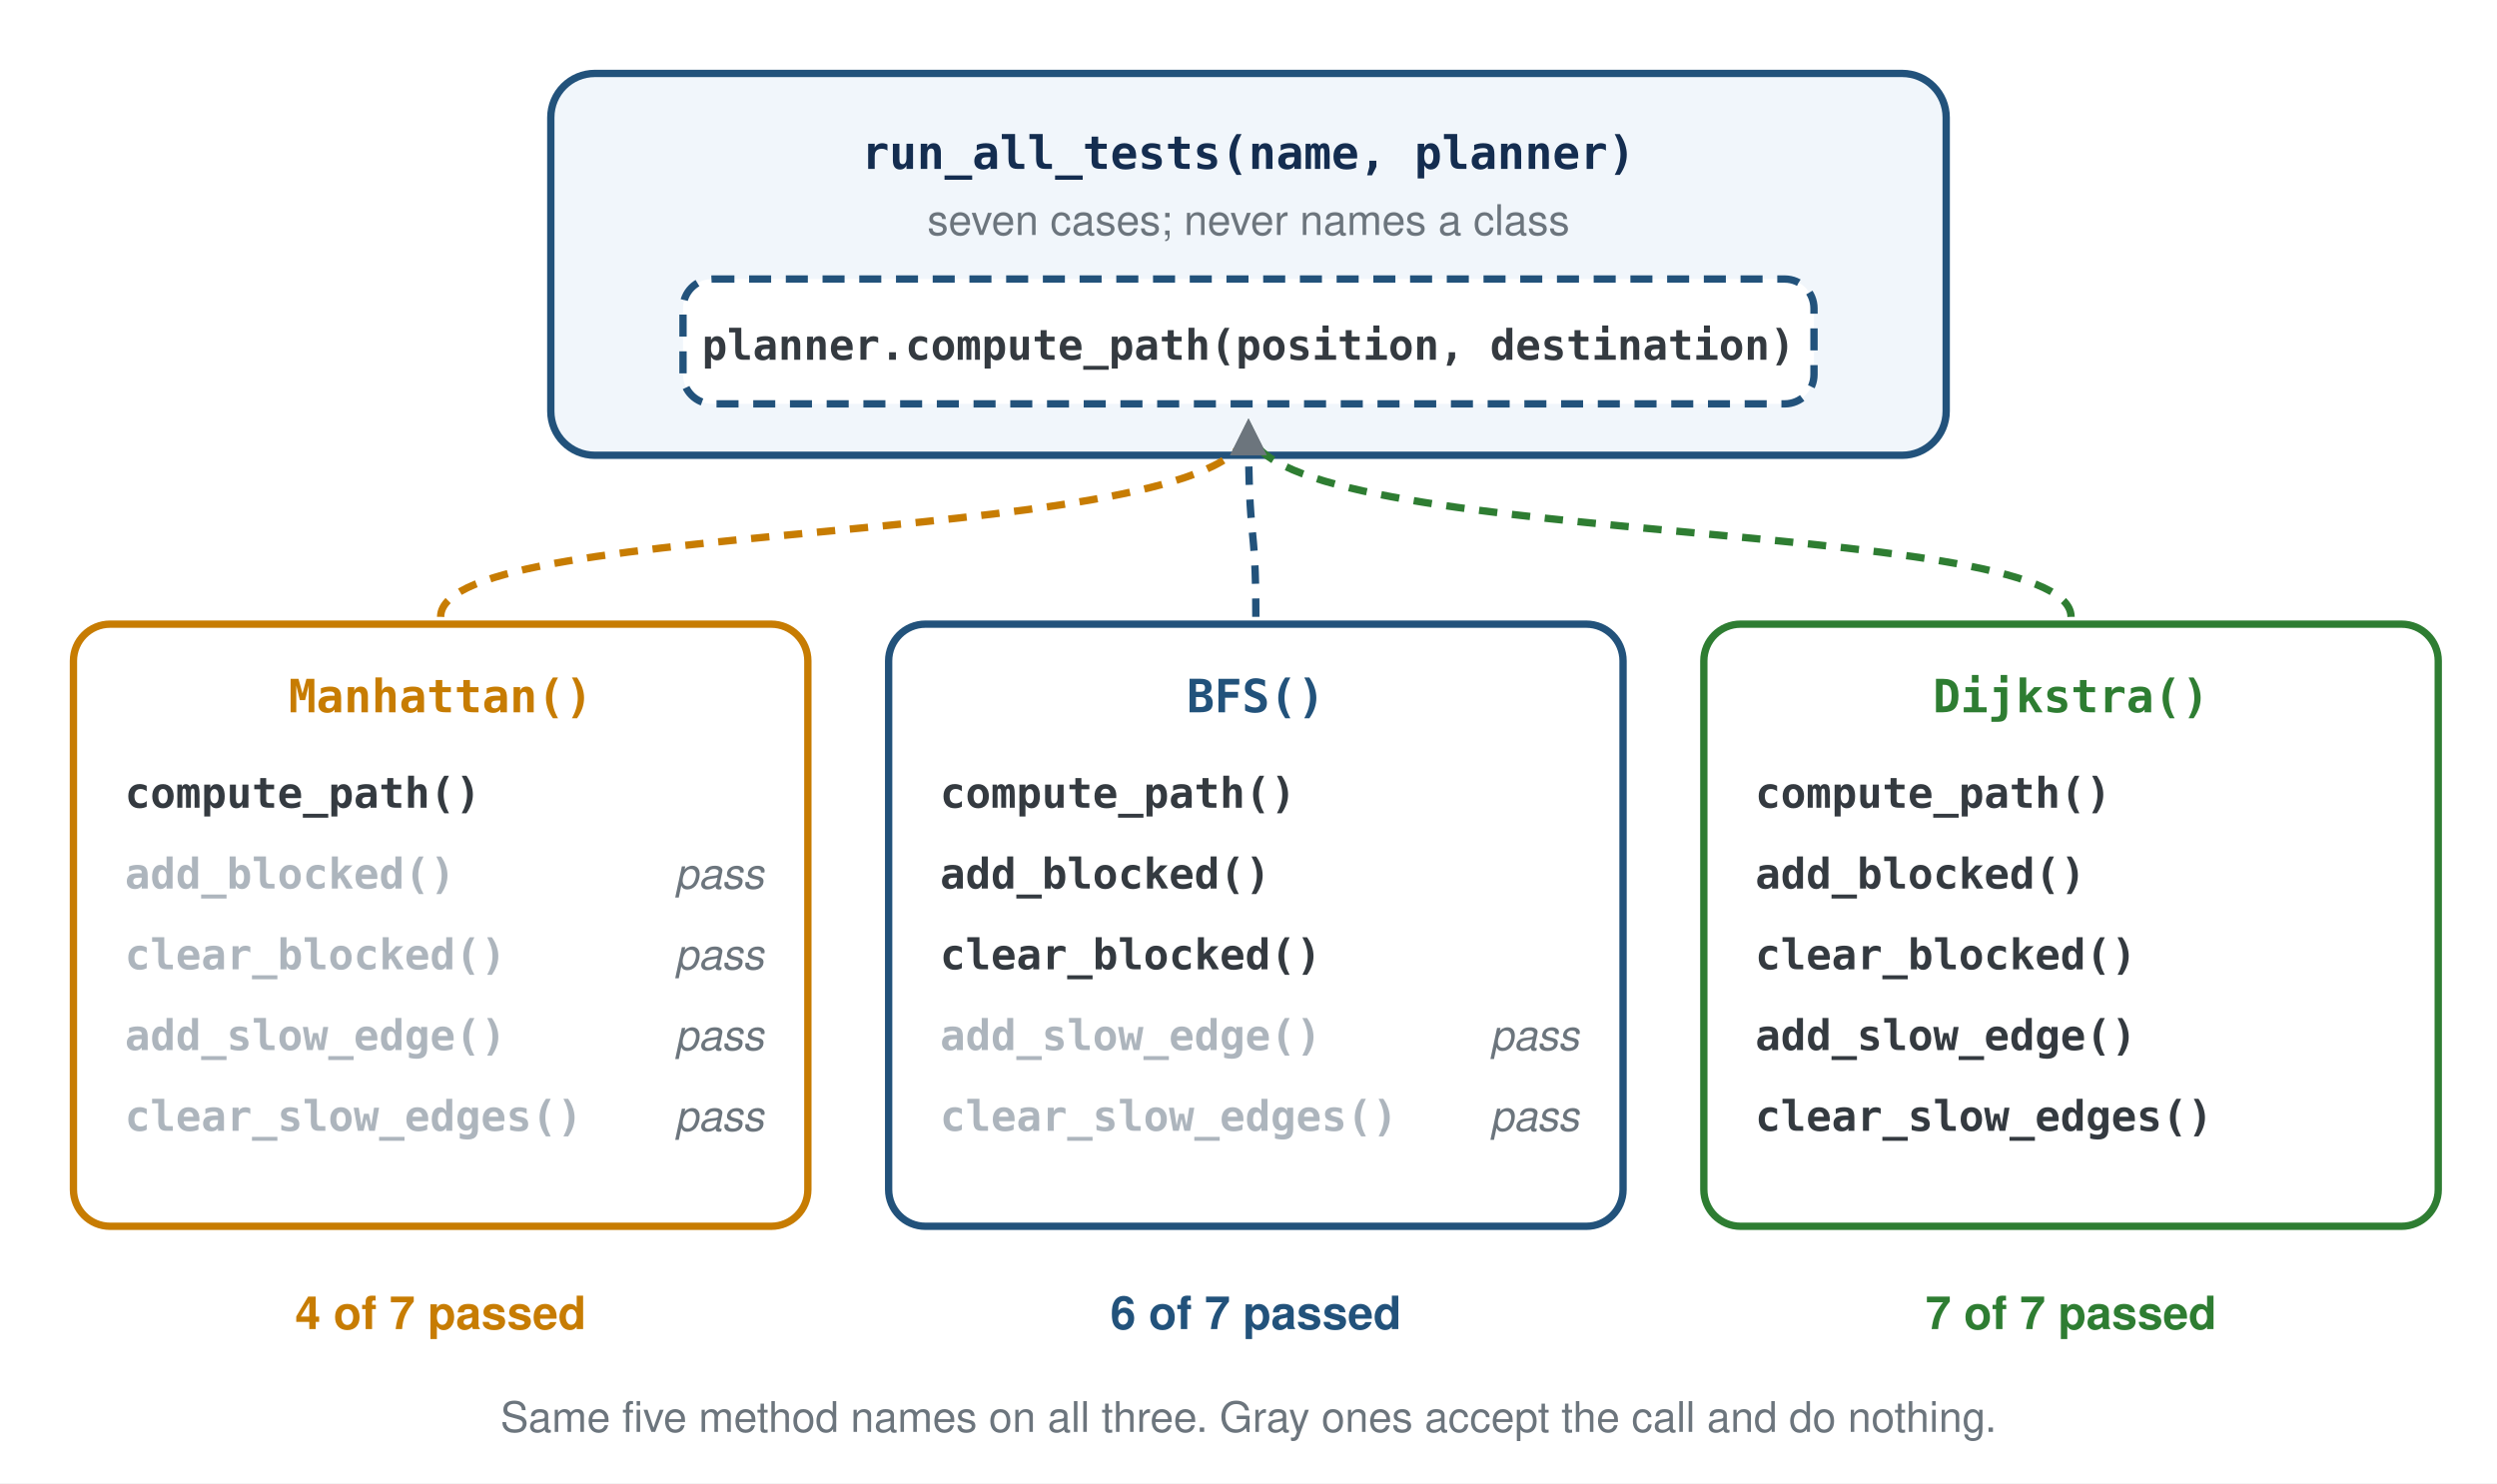
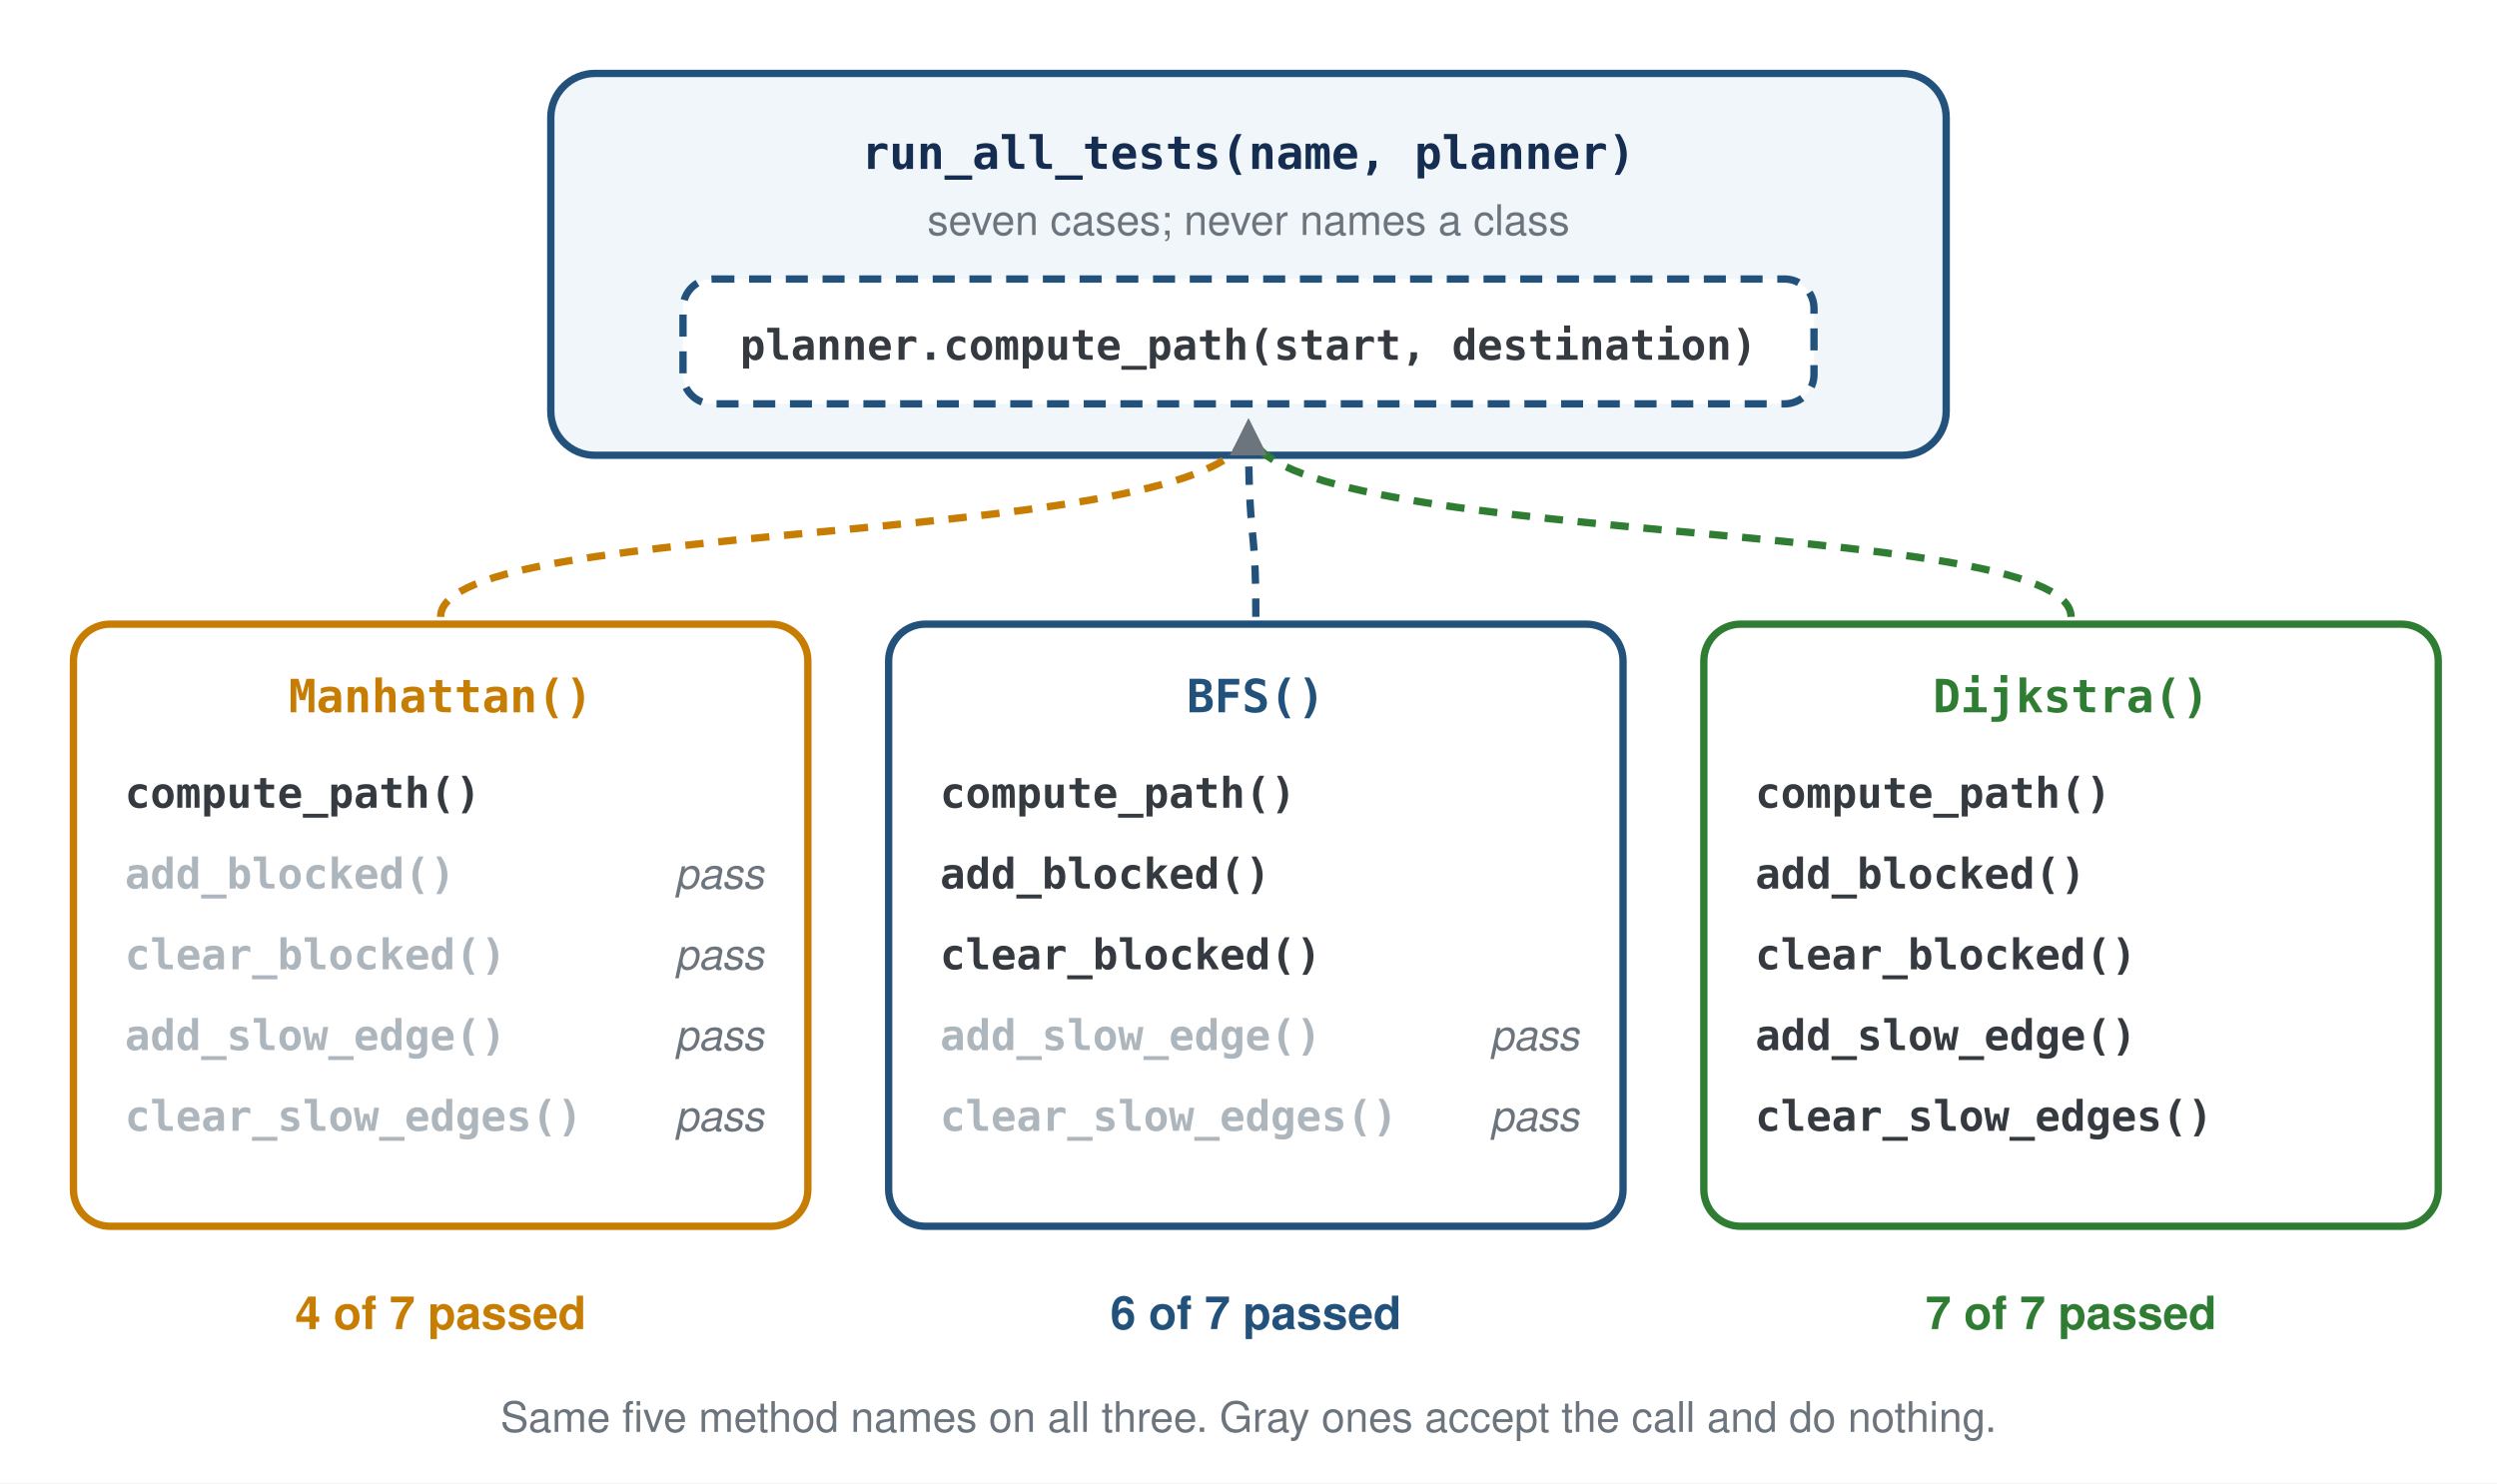
<svg xmlns="http://www.w3.org/2000/svg" viewBox="0 0 680 404" width="680" height="404" role="img" aria-labelledby="fT fD">
  <style>
    .h   { font-family: Montserrat, Helvetica, Arial, sans-serif; font-size: 14px; font-weight: 700; fill: #22527B; }
    .n   { font-family: Montserrat, Helvetica, Arial, sans-serif; font-size: 12.5px; fill: #343A40; }
    .nb  { font-family: Montserrat, Helvetica, Arial, sans-serif; font-size: 12.5px; font-weight: 700; fill: #142D50; }
    .sm  { font-family: Montserrat, Helvetica, Arial, sans-serif; font-size: 11.5px; fill: #6C757D; }
    .ax  { font-family: Montserrat, Helvetica, Arial, sans-serif; font-size: 12px; font-weight: 700; fill: #6C757D; }
    .m   { font-family: ui-monospace, SFMono-Regular, Menlo, Consolas, monospace; font-size: 12.5px; font-weight: 700; fill: #142D50; }
    .ms  { font-family: ui-monospace, SFMono-Regular, Menlo, Consolas, monospace; font-size: 11.5px; font-weight: 600; fill: #343A40; }
  </style>
  <defs>
    <marker id="aB" viewBox="0 0 10 10" refX="8" refY="5" markerWidth="5" markerHeight="5" orient="auto-start-reverse">
      <path d="M0,0 L10,5 L0,10 z" fill="#22527B" />
    </marker>
    <marker id="aW" viewBox="0 0 10 10" refX="7" refY="5" markerWidth="4" markerHeight="4" orient="auto">
      <path d="M0,0 L10,5 L0,10 z" fill="#FFFFFF" />
    </marker>
    <marker id="aG" viewBox="0 0 10 10" refX="8" refY="5" markerWidth="5" markerHeight="5" orient="auto-start-reverse">
      <path d="M0,0 L10,5 L0,10 z" fill="#6C757D" />
    </marker>
    <marker id="aR" viewBox="0 0 10 10" refX="8" refY="5" markerWidth="5" markerHeight="5" orient="auto-start-reverse">
      <path d="M0,0 L10,5 L0,10 z" fill="#D1182C" />
    </marker>
    <marker id="aGr" viewBox="0 0 10 10" refX="8" refY="5" markerWidth="5" markerHeight="5" orient="auto-start-reverse">
      <path d="M0,0 L10,5 L0,10 z" fill="#2E7D32" />
    </marker>
    <marker id="pcArr" viewBox="0 0 10 10" refX="8" refY="5" markerWidth="7" markerHeight="7" orient="auto-start-reverse">
      <path d="M0,0 L10,5 L0,10 z" fill="#6C757D" />
    </marker>
    <marker id="pcDim" viewBox="0 0 10 10" refX="5" refY="5" markerWidth="8" markerHeight="8" orient="auto-start-reverse">
      <path d="M0,1 L5,5 L0,9" fill="none" stroke="#142D50" stroke-width="1.6" />
    </marker>
    <g id="pcXRP" stroke-linejoin="round">
      <rect x="-59" y="-80" width="8" height="40" fill="#C3C8CD" stroke="#5F666D" stroke-width="1.3" />
      <rect x="51" y="-80" width="8" height="40" fill="#C3C8CD" stroke="#5F666D" stroke-width="1.3" />
      <rect x="-59" y="-46" width="118" height="75" rx="8" fill="#D3D7DB" fill-opacity="0.92" stroke="#5F666D" stroke-width="1.5" />
      <rect x="-50" y="-38" width="100" height="58" rx="4" fill="#E9ECEF" fill-opacity="0.85" stroke="#9AA1A8" stroke-width="0.8" />
      <circle cx="-49" cy="-79" r="10" fill="#C3C8CD" stroke="#5F666D" stroke-width="1.3" />
      <circle cx="49" cy="-79" r="10" fill="#C3C8CD" stroke="#5F666D" stroke-width="1.3" />
      <circle cx="-49" cy="-79" r="4.5" fill="#F1EBDD" stroke="#8A7E62" stroke-width="0.8" />
      <circle cx="49" cy="-79" r="4.5" fill="#F1EBDD" stroke="#8A7E62" stroke-width="0.8" />
      <rect x="-56" y="-21" width="11" height="42" rx="3.5" fill="#2B2B2B" />
      <rect x="45" y="-21" width="11" height="42" rx="3.5" fill="#2B2B2B" />
      <line x1="-50.5" y1="-17" x2="-50.5" y2="17" stroke="#6C757D" stroke-width="1" />
      <line x1="50.5" y1="-17" x2="50.5" y2="17" stroke="#6C757D" stroke-width="1" />
      <rect x="-40" y="-30" width="6" height="12" rx="2" fill="#F05A28" />
      <rect x="34" y="-30" width="6" height="12" rx="2" fill="#F05A28" />
      <rect x="-24" y="-42" width="48" height="37" rx="2" fill="#D1182C" />
      <rect x="-6" y="-41" width="12" height="35" rx="1" fill="#2B2B2B" />
      <rect x="-26" y="22" width="15" height="13" rx="1.5" fill="#2B2B2B" />
      <rect x="-34" y="24" width="8" height="26" rx="2" fill="#AEB4BA" stroke="#5F666D" stroke-width="1" />
      <rect x="-16" y="-58" width="32" height="13" rx="2" fill="#AEB4BA" stroke="#5F666D" stroke-width="1" />
      <rect x="-18" y="-65" width="36" height="8" rx="1.5" fill="#B5172A" />
      <circle cx="-8" cy="-68" r="5.5" fill="#E4E7EA" stroke="#868E96" stroke-width="1" />
      <circle cx="8" cy="-68" r="5.5" fill="#E4E7EA" stroke="#868E96" stroke-width="1" />
      <circle cx="-6.5" cy="-60" r="4" fill="#FFD43B" stroke="#142D50" stroke-width="1.4" />
      <circle cx="6.5" cy="-60" r="4" fill="#FFD43B" stroke="#142D50" stroke-width="1.4" />
      <circle cx="0" cy="0" r="5" fill="#FFFFFF" stroke="#142D50" stroke-width="1.8" />
      <circle cx="0" cy="0" r="1.8" fill="#142D50" />
    </g>
    <g id="pcGhost" fill="none" stroke="#343A40" stroke-width="1.4" stroke-dasharray="4 3">
      <path d="M -51 -46 V -72 M 51 -46 V -72 M -59 -36 V -79 M 59 -36 V -79 M -59 -46 H 59" />
      <circle cx="-49" cy="-79" r="10" />
      <circle cx="49" cy="-79" r="10" />
      <rect x="-18" y="-65" width="36" height="8" rx="1.5" />
      <circle cx="-6.5" cy="-60" r="4.5" fill="#FFFFFF" stroke="#D1182C" stroke-width="2.4" stroke-dasharray="none" />
      <circle cx="6.5" cy="-60" r="4.5" fill="#FFFFFF" stroke="#D1182C" stroke-width="2.4" stroke-dasharray="none" />
    </g>
  </defs>
  <rect width="680" height="404" fill="#FFFFFF" />
  <rect x="150" y="20" width="380" height="104" rx="12" fill="#F1F6FB" stroke="#22527B" stroke-width="2" />
  <text class="m" x="340" y="46" text-anchor="middle">run_all_tests(name, planner)</text>
  <text class="sm" x="340" y="64" text-anchor="middle">seven cases; never names a class</text>
  <rect x="186" y="76" width="308" height="34" rx="8" fill="#FFFFFF" stroke="#22527B" stroke-width="2" stroke-dasharray="6 4" />
-   <text class="ms" x="340" y="98" text-anchor="middle">planner.compute_path(position, destination)</text>
+   <text class="ms" x="340" y="98" text-anchor="middle">planner.compute_path(start, destination)</text>
  <path d="M 120 168 C 120 140, 340 150, 340 116" fill="none" stroke="#C77C02" stroke-width="2" stroke-dasharray="5 4" marker-end="url(#aG)" />
  <rect x="20" y="170" width="200" height="164" rx="10" fill="#FFFFFF" stroke="#C77C02" stroke-width="2" />
  <text class="m" x="120" y="194" text-anchor="middle" style="fill:#C77C02">Manhattan()</text>
  <text class="ms" x="34" y="220">compute_path()</text>
  <text class="ms" x="34" y="242" style="fill:#ADB5BD">add_blocked()</text>
  <text class="sm" x="208" y="242" text-anchor="end" style="font-style:italic">pass</text>
  <text class="ms" x="34" y="264" style="fill:#ADB5BD">clear_blocked()</text>
  <text class="sm" x="208" y="264" text-anchor="end" style="font-style:italic">pass</text>
  <text class="ms" x="34" y="286" style="fill:#ADB5BD">add_slow_edge()</text>
  <text class="sm" x="208" y="286" text-anchor="end" style="font-style:italic">pass</text>
  <text class="ms" x="34" y="308" style="fill:#ADB5BD">clear_slow_edges()</text>
  <text class="sm" x="208" y="308" text-anchor="end" style="font-style:italic">pass</text>
  <text class="nb" x="120" y="362" text-anchor="middle" style="fill:#C77C02">4 of 7 passed</text>
  <path d="M 342 168 C 342 140, 340 150, 340 116" fill="none" stroke="#22527B" stroke-width="2" stroke-dasharray="5 4" marker-end="url(#aG)" />
  <rect x="242" y="170" width="200" height="164" rx="10" fill="#FFFFFF" stroke="#22527B" stroke-width="2" />
  <text class="m" x="342" y="194" text-anchor="middle" style="fill:#22527B">BFS()</text>
  <text class="ms" x="256" y="220">compute_path()</text>
  <text class="ms" x="256" y="242">add_blocked()</text>
  <text class="ms" x="256" y="264">clear_blocked()</text>
  <text class="ms" x="256" y="286" style="fill:#ADB5BD">add_slow_edge()</text>
  <text class="sm" x="430" y="286" text-anchor="end" style="font-style:italic">pass</text>
  <text class="ms" x="256" y="308" style="fill:#ADB5BD">clear_slow_edges()</text>
  <text class="sm" x="430" y="308" text-anchor="end" style="font-style:italic">pass</text>
  <text class="nb" x="342" y="362" text-anchor="middle" style="fill:#22527B">6 of 7 passed</text>
  <path d="M 564 168 C 564 140, 340 150, 340 116" fill="none" stroke="#2E7D32" stroke-width="2" stroke-dasharray="5 4" marker-end="url(#aG)" />
  <rect x="464" y="170" width="200" height="164" rx="10" fill="#FFFFFF" stroke="#2E7D32" stroke-width="2" />
  <text class="m" x="564" y="194" text-anchor="middle" style="fill:#2E7D32">Dijkstra()</text>
  <text class="ms" x="478" y="220">compute_path()</text>
  <text class="ms" x="478" y="242">add_blocked()</text>
  <text class="ms" x="478" y="264">clear_blocked()</text>
  <text class="ms" x="478" y="286">add_slow_edge()</text>
  <text class="ms" x="478" y="308">clear_slow_edges()</text>
  <text class="nb" x="564" y="362" text-anchor="middle" style="fill:#2E7D32">7 of 7 passed</text>
  <text class="sm" x="340" y="390" text-anchor="middle">Same five method names on all three. Gray ones accept the call and do nothing.</text>
</svg>
